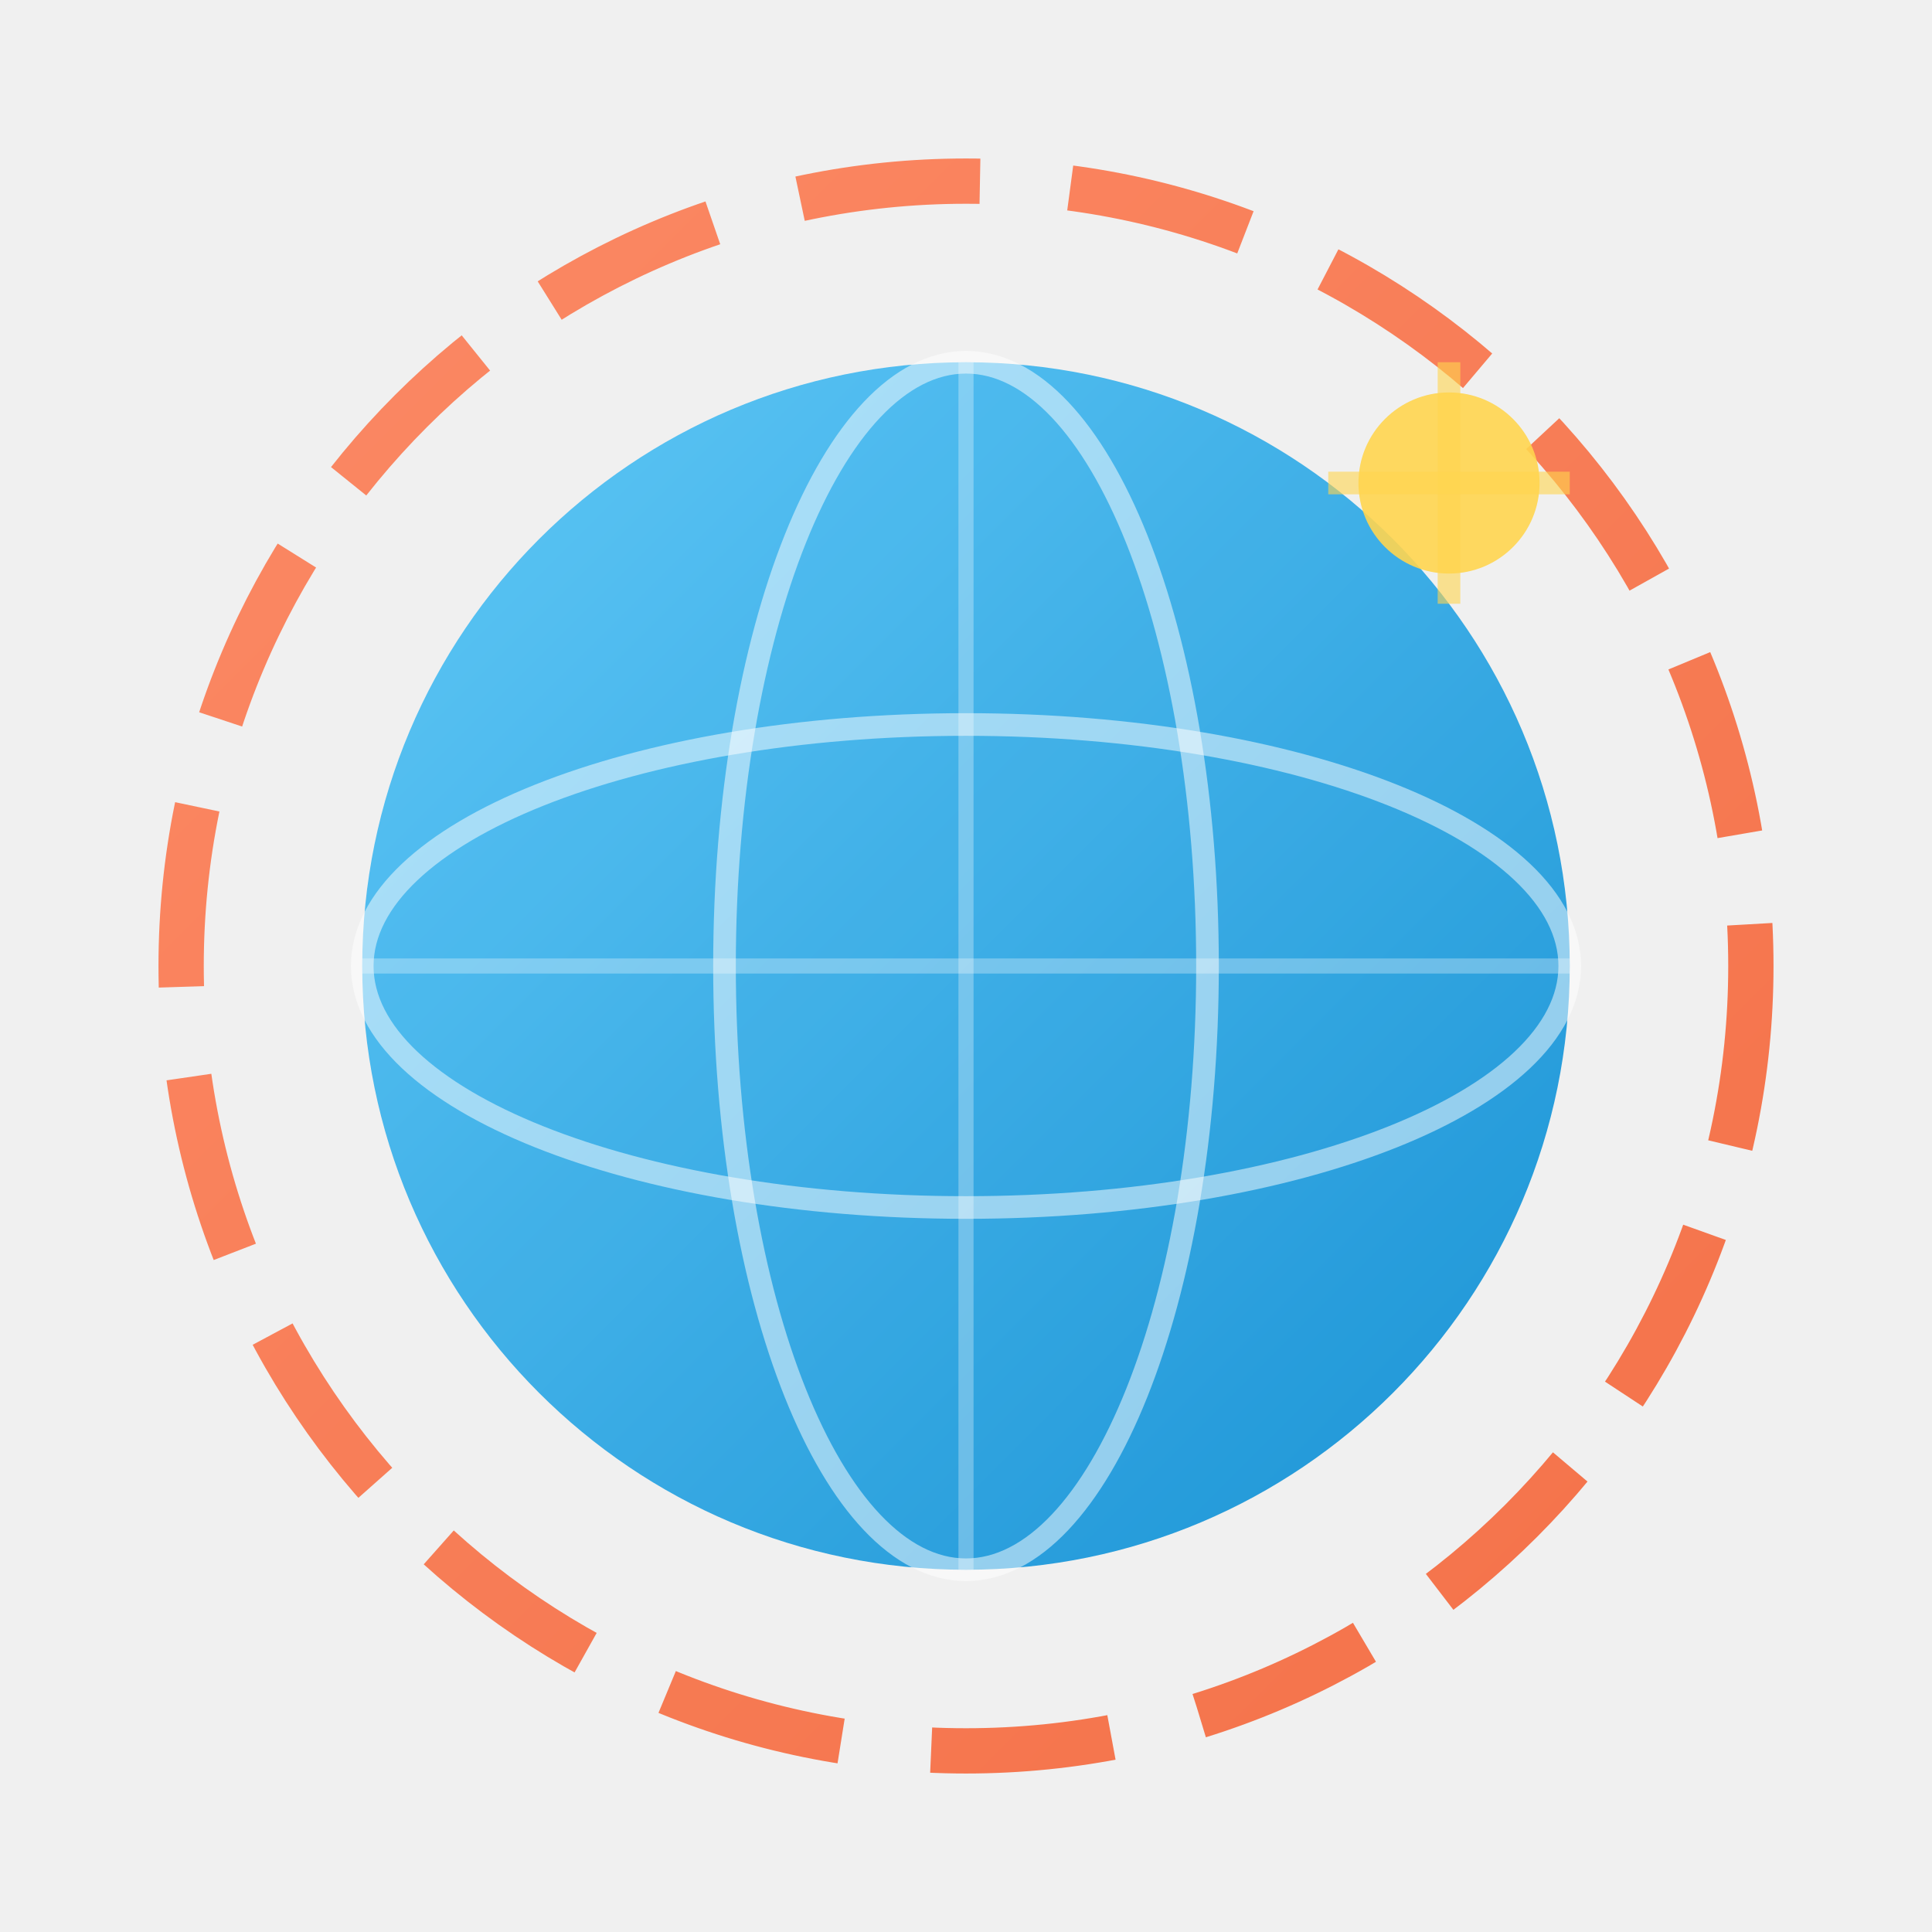
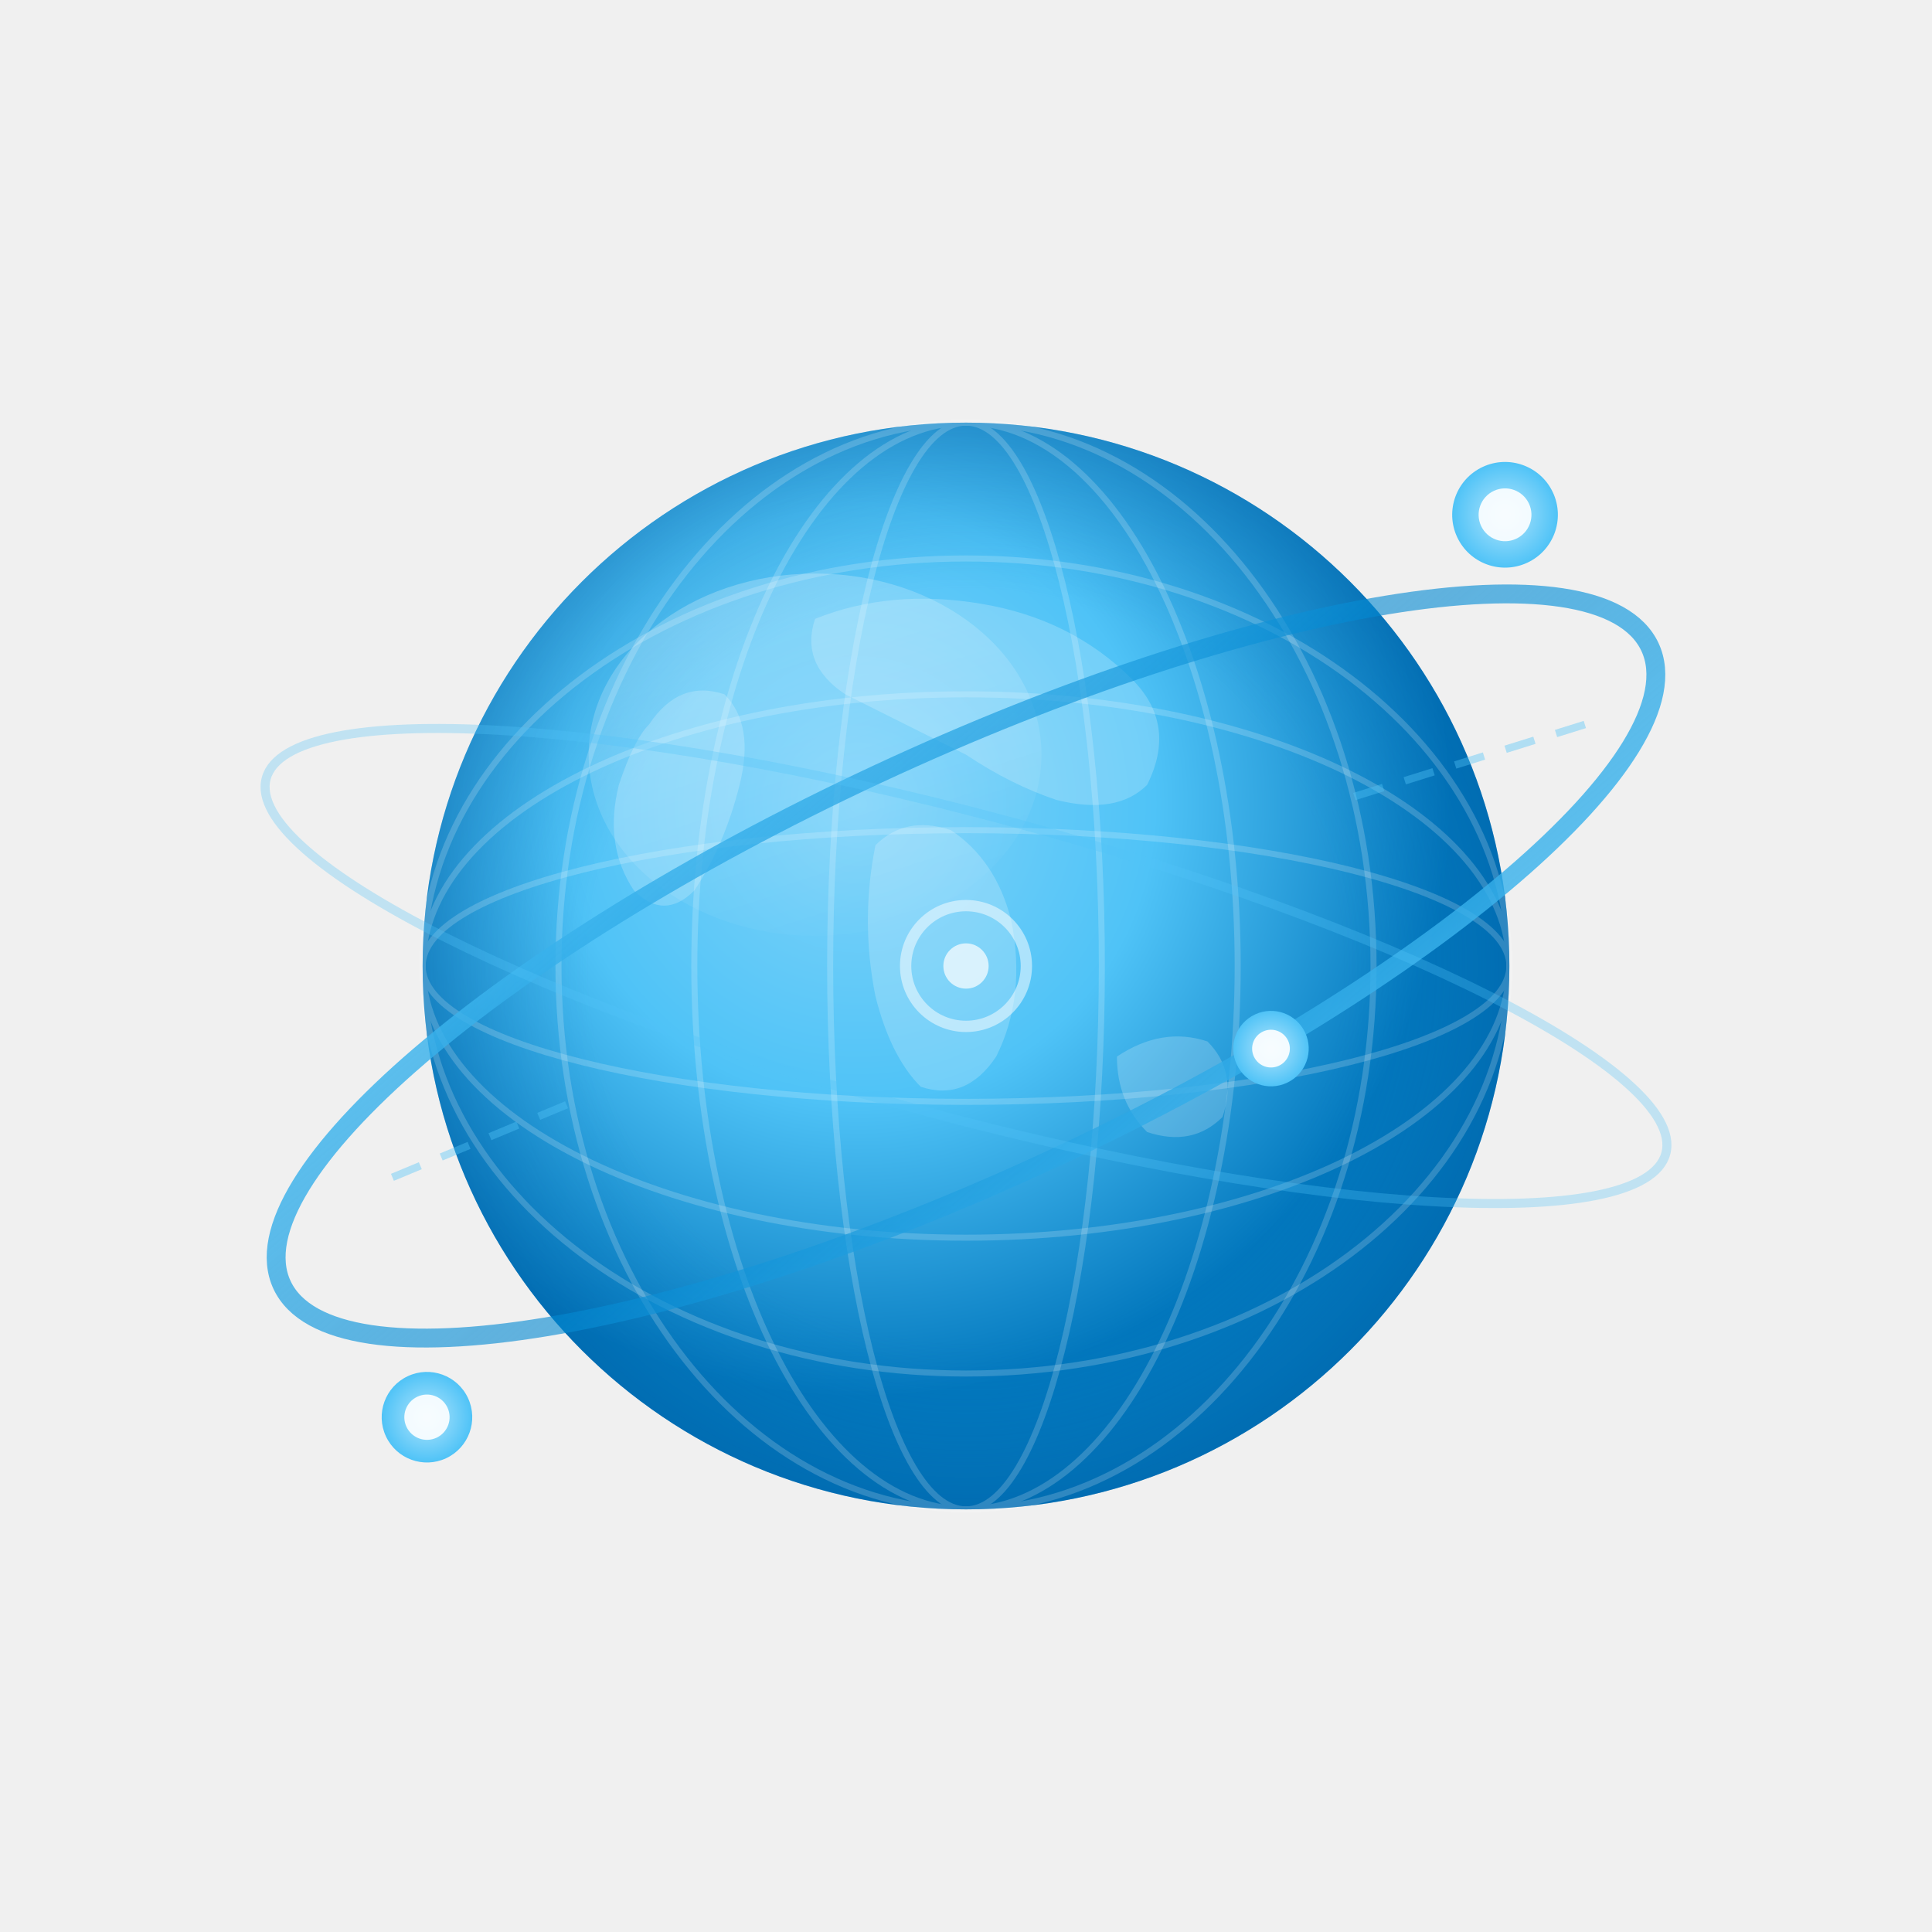
- <svg xmlns="http://www.w3.org/2000/svg" viewBox="0 0 128 128" width="128" height="128">
+ <svg xmlns="http://www.w3.org/2000/svg" viewBox="0 0 256 256" width="256" height="256">
  <defs>
-     <linearGradient id="globe" x1="0%" y1="0%" x2="100%" y2="100%">
-       <stop offset="0%" style="stop-color:#4FC3F7" />
-       <stop offset="100%" style="stop-color:#0288D1" />
+     <radialGradient id="globeGrad" cx="40%" cy="35%" r="55%">
+       <stop offset="0%" stop-color="#81D4FA" />
+       <stop offset="50%" stop-color="#4FC3F7" />
+       <stop offset="100%" stop-color="#0277BD" />
+     </radialGradient>
+     <radialGradient id="globeShadow" cx="50%" cy="50%" r="50%">
+       <stop offset="70%" stop-color="#0277BD" stop-opacity="0" />
+       <stop offset="100%" stop-color="#01579B" stop-opacity="0.3" />
+     </radialGradient>
+     <linearGradient id="ringGrad" x1="0%" y1="0%" x2="100%" y2="100%">
+       <stop offset="0%" stop-color="#4FC3F7" stop-opacity="0.9" />
+       <stop offset="50%" stop-color="#0288D1" stop-opacity="0.6" />
+       <stop offset="100%" stop-color="#4FC3F7" stop-opacity="0.9" />
    </linearGradient>
-     <linearGradient id="ring" x1="0%" y1="0%" x2="100%" y2="100%">
-       <stop offset="0%" style="stop-color:#FF7043" />
-       <stop offset="100%" style="stop-color:#F4511E" />
+     <radialGradient id="nodeGlow" cx="50%" cy="50%" r="50%">
+       <stop offset="0%" stop-color="#B3E5FC" />
+       <stop offset="100%" stop-color="#4FC3F7" />
+     </radialGradient>
+     <linearGradient id="highlight" x1="30%" y1="0%" x2="70%" y2="100%">
+       <stop offset="0%" stop-color="white" stop-opacity="0.25" />
+       <stop offset="100%" stop-color="white" stop-opacity="0" />
    </linearGradient>
  </defs>
-   <circle cx="64" cy="64" r="40" fill="url(#globe)" opacity="0.9" />
-   <ellipse cx="64" cy="64" rx="40" ry="16" fill="none" stroke="white" stroke-width="1.5" opacity="0.5" />
-   <ellipse cx="64" cy="64" rx="16" ry="40" fill="none" stroke="white" stroke-width="1.5" opacity="0.5" />
-   <line x1="24" y1="64" x2="104" y2="64" stroke="white" stroke-width="1" opacity="0.3" />
-   <line x1="64" y1="24" x2="64" y2="104" stroke="white" stroke-width="1" opacity="0.3" />
-   <circle cx="64" cy="64" r="52" fill="none" stroke="url(#ring)" stroke-width="3" stroke-dasharray="12 6" opacity="0.8" />
-   <circle cx="96" cy="32" r="6" fill="#FFD54F" opacity="0.9" />
-   <line x1="96" y1="24" x2="96" y2="40" stroke="#FFD54F" stroke-width="1.5" opacity="0.6" />
-   <line x1="88" y1="32" x2="104" y2="32" stroke="#FFD54F" stroke-width="1.5" opacity="0.6" />
+   <circle cx="128" cy="128" r="72" fill="url(#globeGrad)" />
+   <circle cx="128" cy="128" r="72" fill="url(#globeShadow)" />
+   <g opacity="0.2" fill="white">
+     <path d="M108,82 Q118,78 130,80 Q142,82 150,90 Q156,96 152,104 Q148,108 140,106 Q134,104 128,100 Q120,96 112,92 Q106,88 108,82Z" />
+     <path d="M116,112 Q120,108 126,110 Q132,114 134,122 Q136,132 132,140 Q128,146 122,144 Q118,140 116,132 Q114,122 116,112Z" />
+     <path d="M86,96 Q90,90 96,92 Q100,96 98,104 Q96,112 92,118 Q88,122 84,118 Q80,112 82,104 Q84,98 86,96Z" />
+     <path d="M148,140 Q154,136 160,138 Q164,142 162,148 Q158,152 152,150 Q148,146 148,140Z" />
+   </g>
+   <g fill="none" stroke="white" stroke-width="0.8" opacity="0.18">
+     <ellipse cx="128" cy="128" rx="72" ry="18" />
+     <ellipse cx="128" cy="128" rx="72" ry="36" />
+     <ellipse cx="128" cy="128" rx="72" ry="54" />
+   </g>
+   <g fill="none" stroke="white" stroke-width="0.8" opacity="0.18">
+     <ellipse cx="128" cy="128" rx="18" ry="72" />
+     <ellipse cx="128" cy="128" rx="36" ry="72" />
+     <ellipse cx="128" cy="128" rx="54" ry="72" />
+   </g>
+   <ellipse cx="108" cy="100" rx="30" ry="24" fill="url(#highlight)" />
+   <ellipse cx="128" cy="128" rx="100" ry="28" fill="none" stroke="url(#ringGrad)" stroke-width="2.5" transform="rotate(-25, 128, 128)" />
+   <ellipse cx="128" cy="128" rx="96" ry="20" fill="none" stroke="#4FC3F7" stroke-width="1.2" opacity="0.3" transform="rotate(15, 128, 128)" />
+   <g transform="rotate(-25, 128, 128)">
+     <circle cx="218" cy="104" r="7" fill="url(#nodeGlow)" />
+     <circle cx="218" cy="104" r="3.5" fill="white" opacity="0.9" />
+     <circle cx="38" cy="152" r="6" fill="url(#nodeGlow)" />
+     <circle cx="38" cy="152" r="3" fill="white" opacity="0.9" />
+     <circle cx="160" cy="155" r="5" fill="url(#nodeGlow)" />
+     <circle cx="160" cy="155" r="2.5" fill="white" opacity="0.9" />
+   </g>
+   <g stroke="#4FC3F7" stroke-width="1" opacity="0.4">
+     <line x1="210" y1="96" x2="178" y2="106" stroke-dasharray="4 3" />
+     <line x1="52" y1="156" x2="76" y2="146" stroke-dasharray="4 3" />
+   </g>
+   <circle cx="128" cy="128" r="8" fill="none" stroke="white" stroke-width="1.5" opacity="0.5" />
+   <circle cx="128" cy="128" r="3" fill="white" opacity="0.7" />
</svg>
